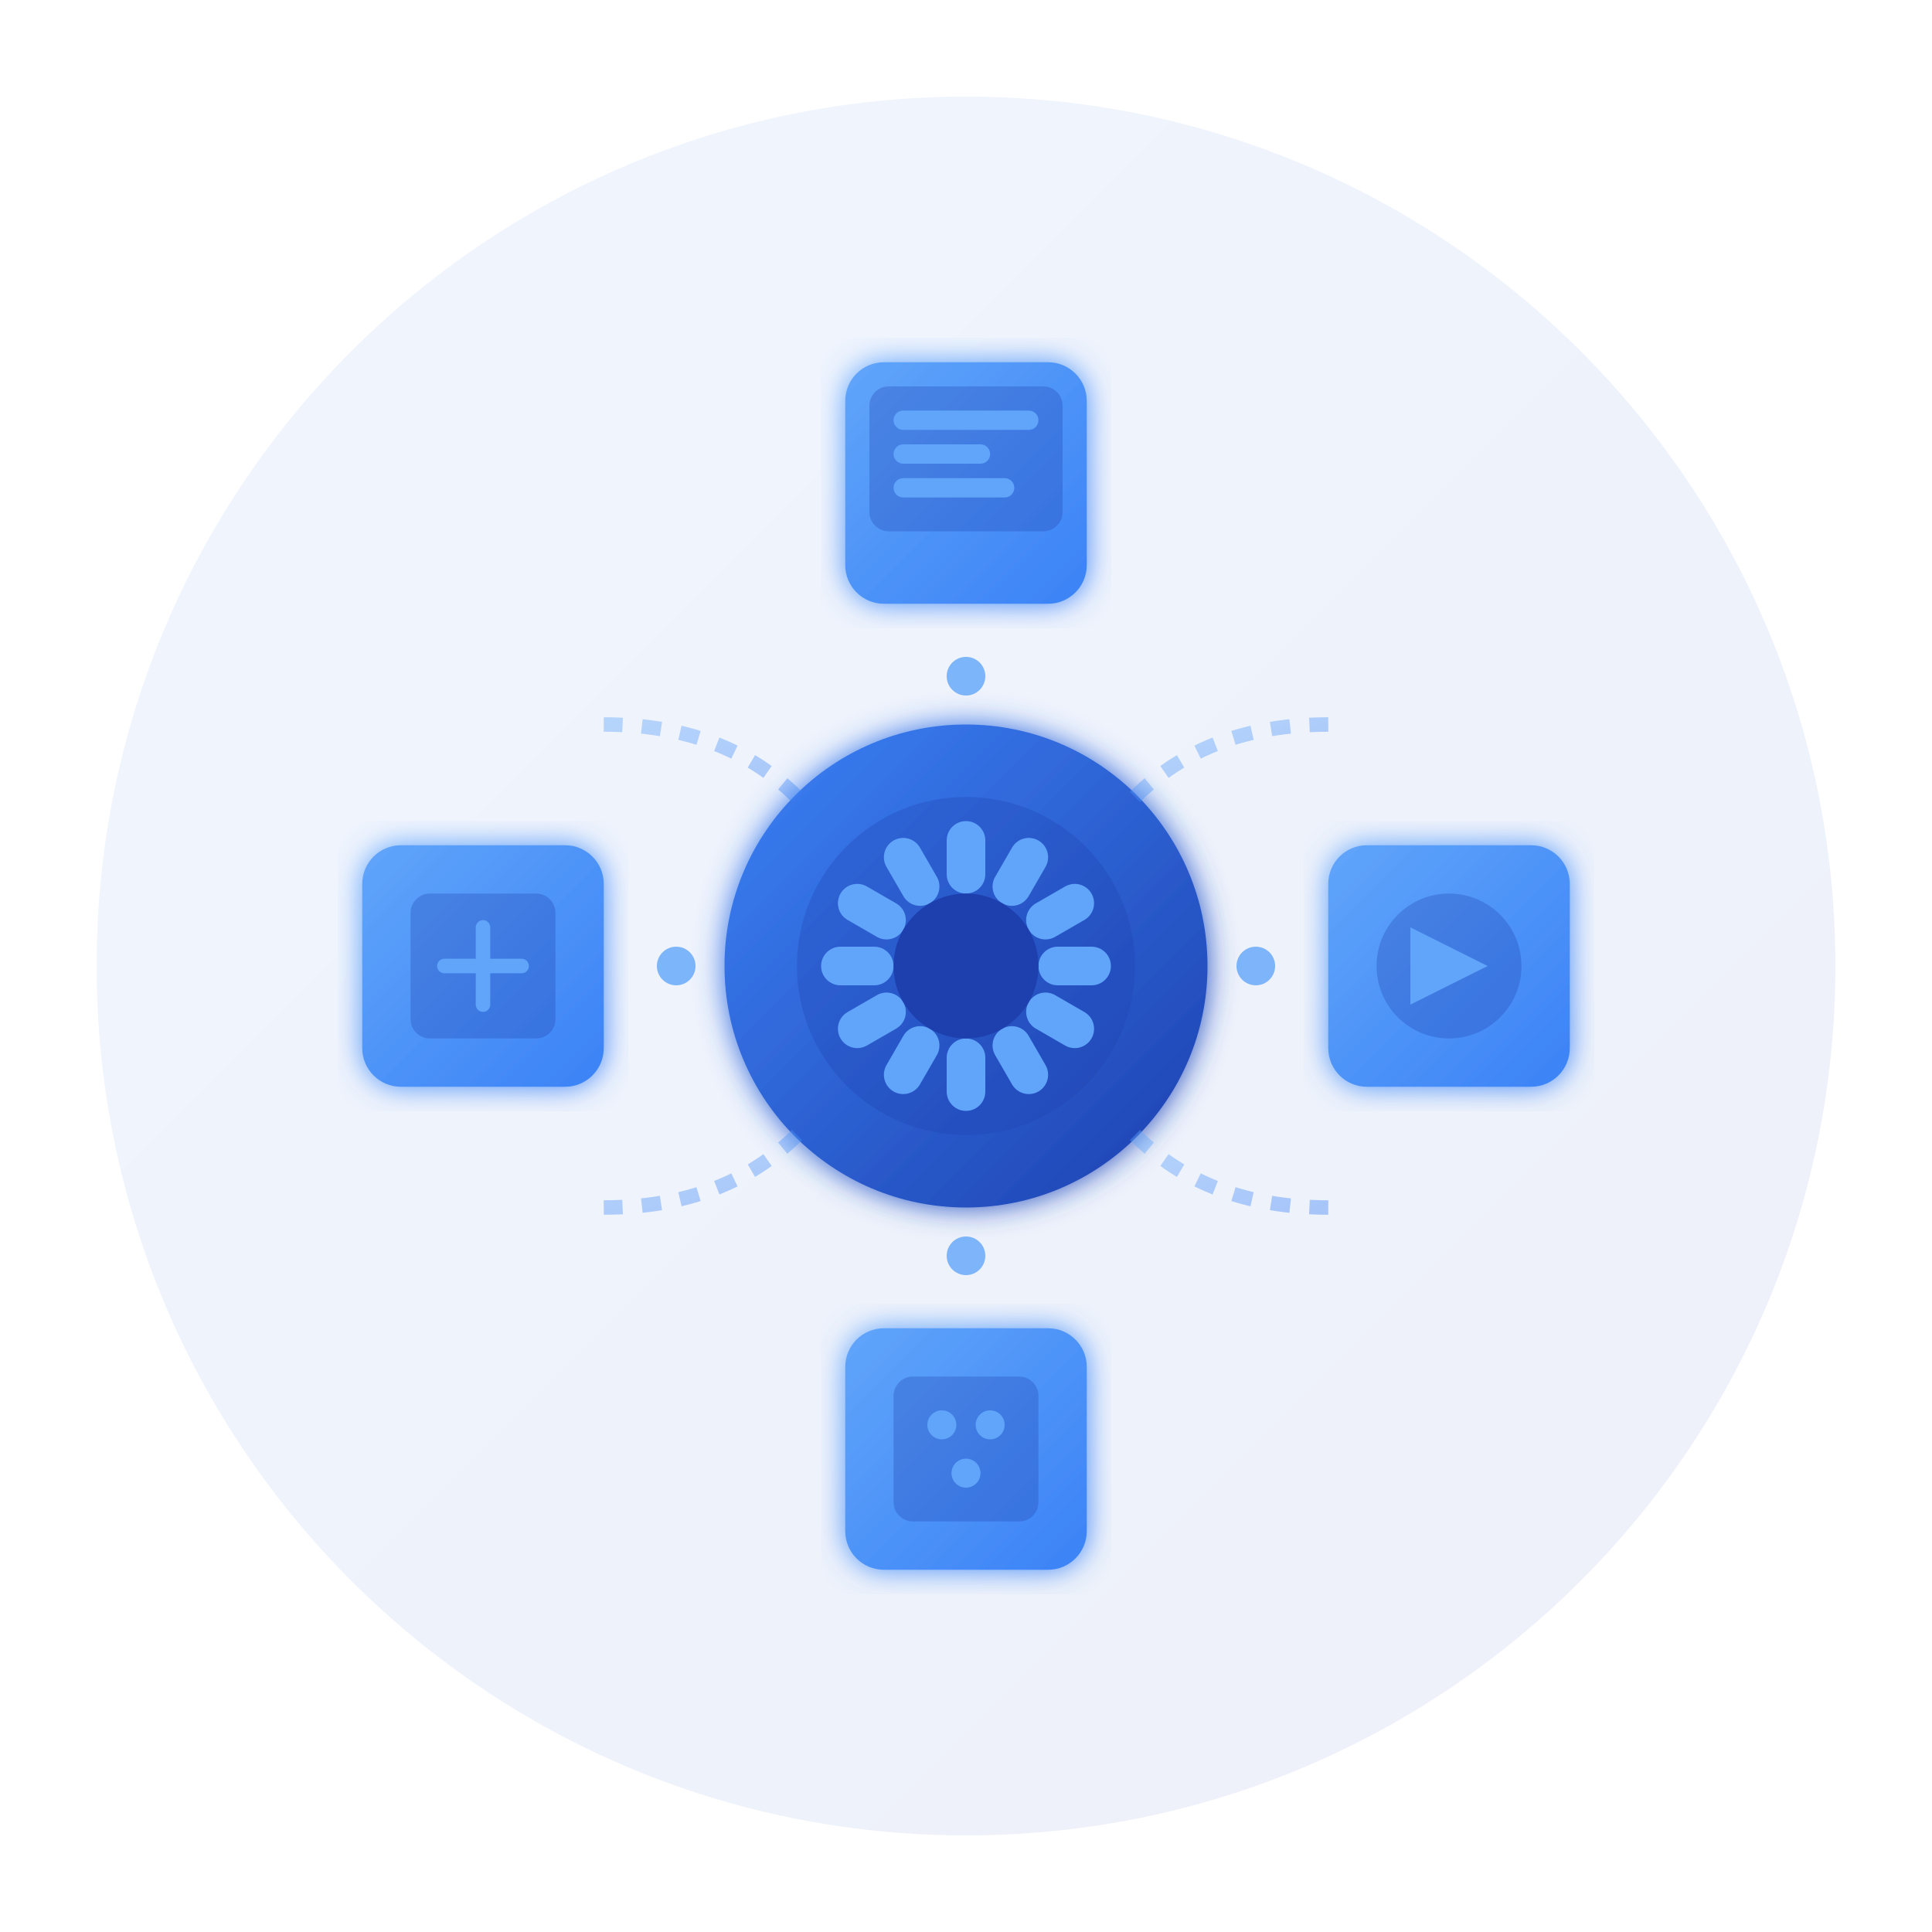
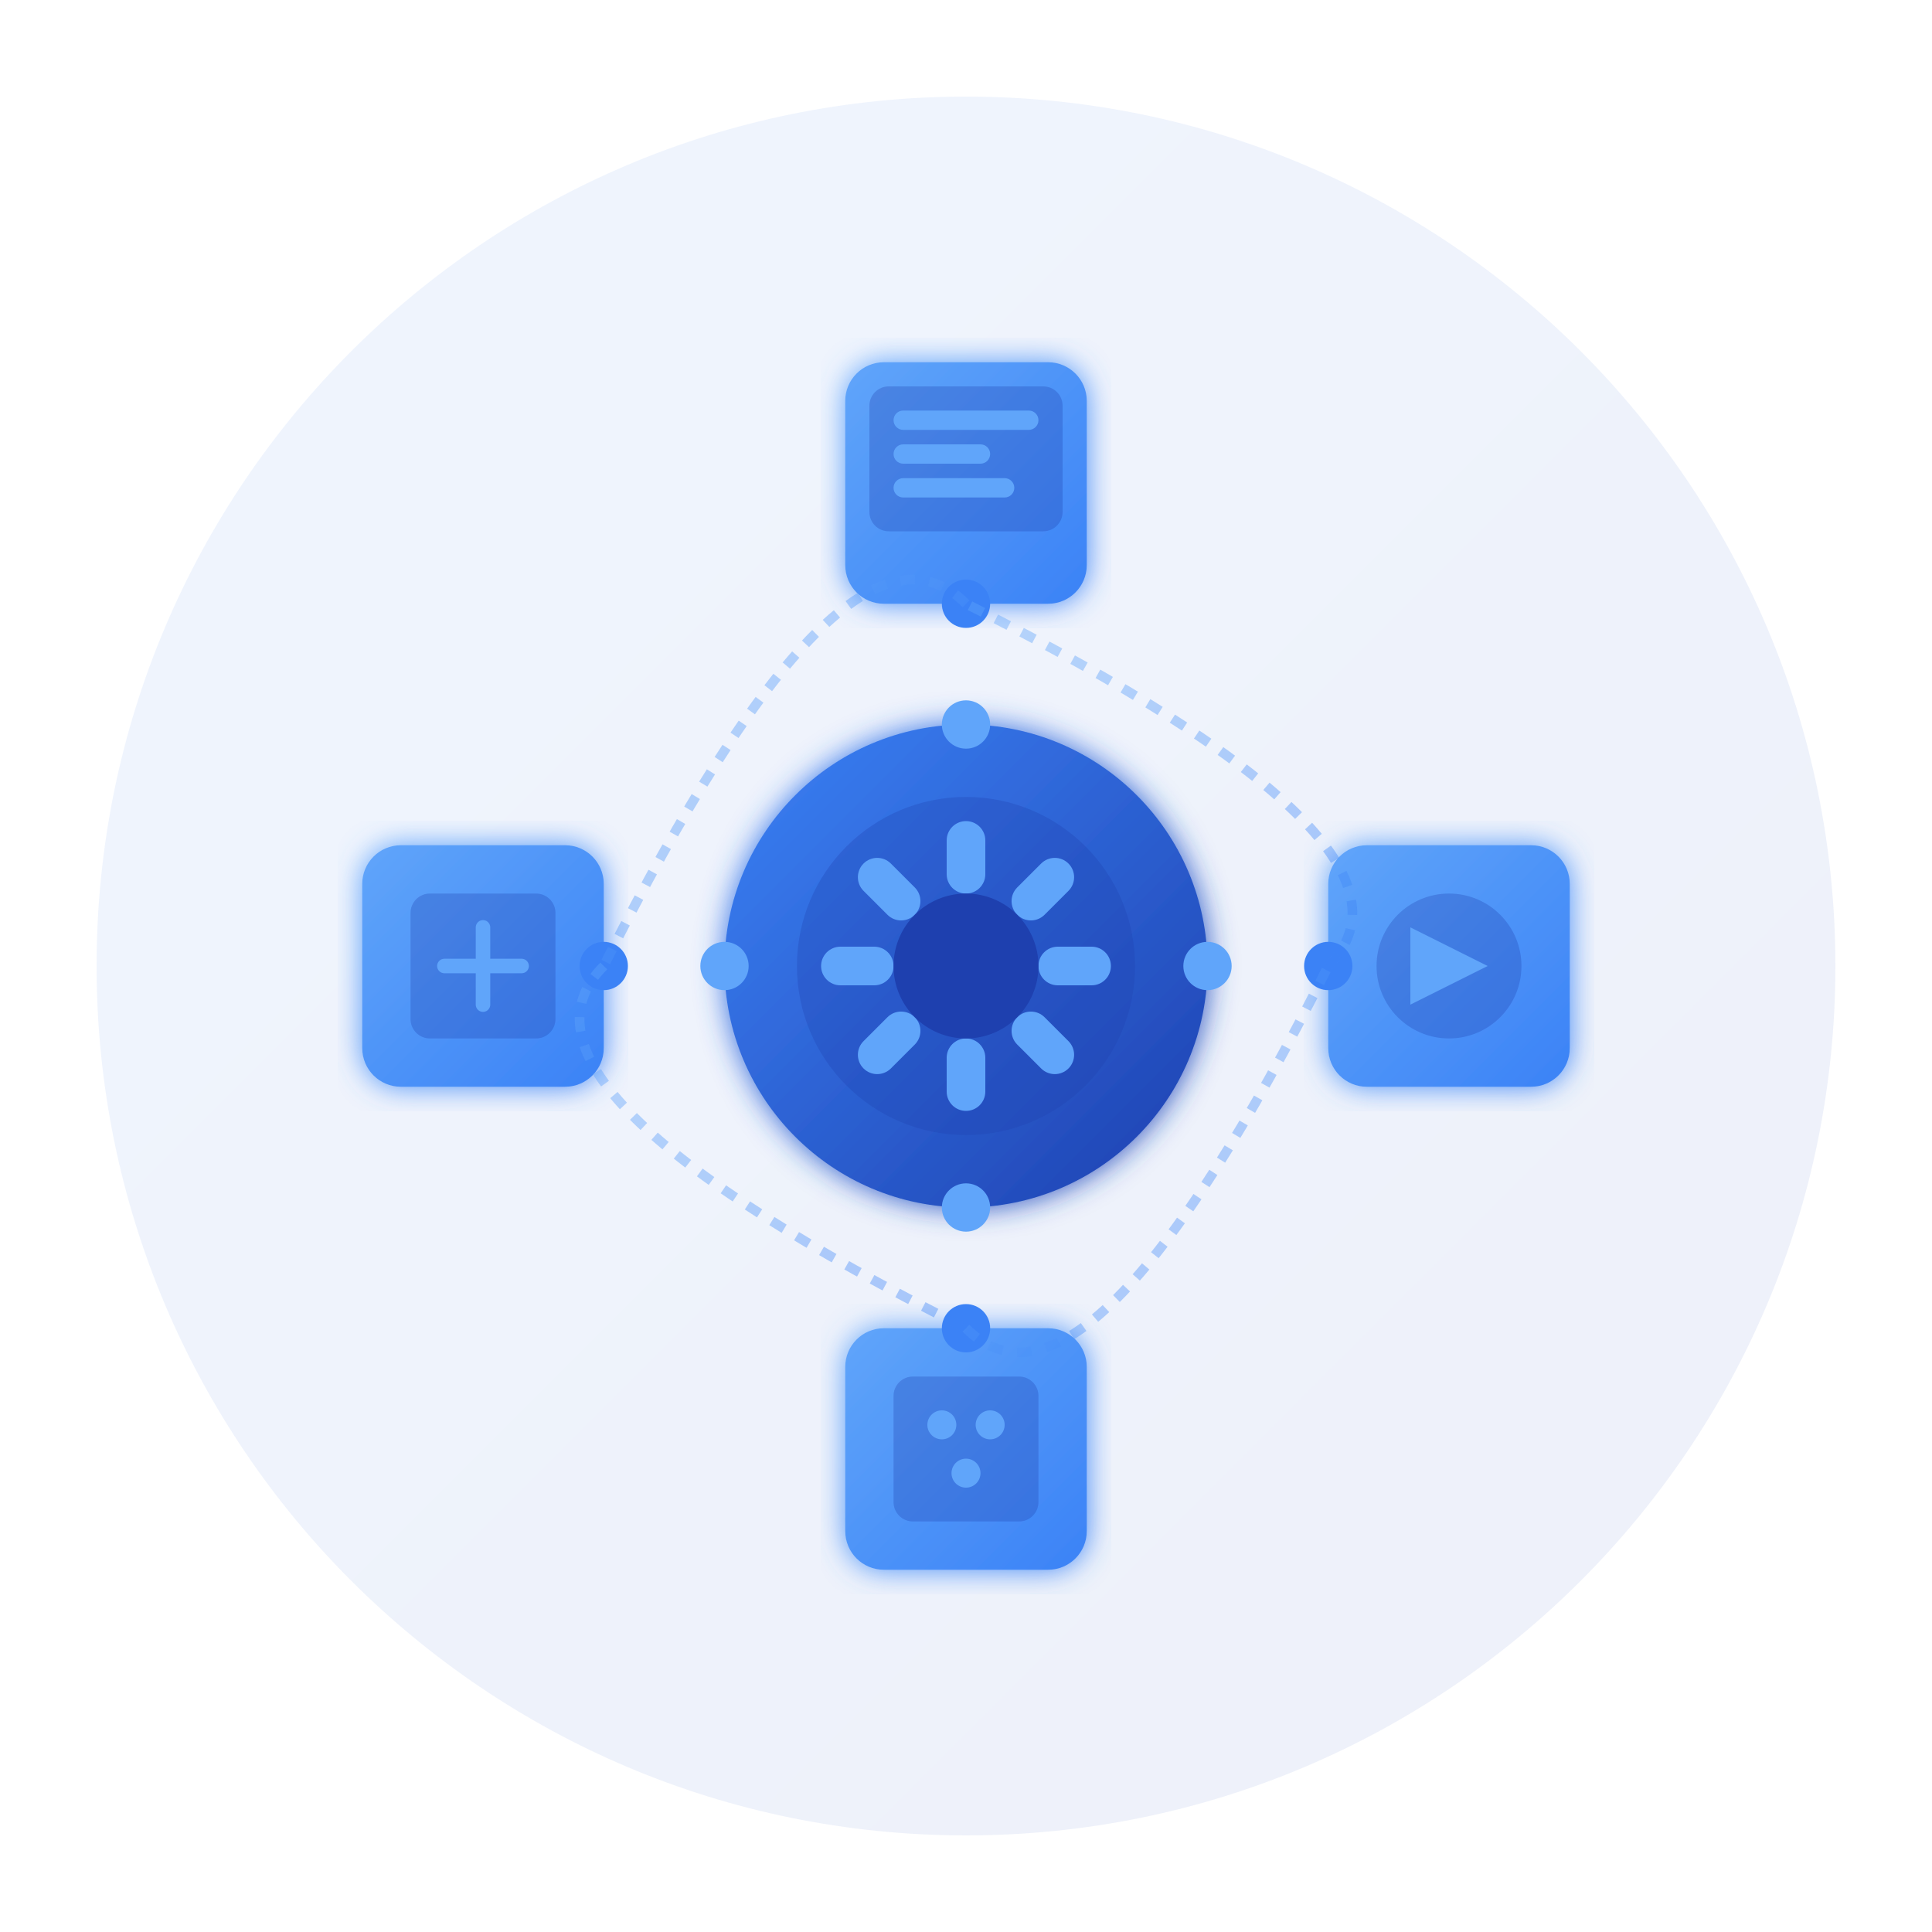
<svg xmlns="http://www.w3.org/2000/svg" width="400" height="400" viewBox="0 0 400 400" fill="none">
  <defs>
    <linearGradient id="grad1" x1="0%" y1="0%" x2="100%" y2="100%">
      <stop offset="0%" style="stop-color:#3B82F6;stop-opacity:1" />
      <stop offset="100%" style="stop-color:#1E40AF;stop-opacity:1" />
    </linearGradient>
    <linearGradient id="grad2" x1="0%" y1="0%" x2="100%" y2="100%">
      <stop offset="0%" style="stop-color:#60A5FA;stop-opacity:1" />
      <stop offset="100%" style="stop-color:#3B82F6;stop-opacity:1" />
    </linearGradient>
    <filter id="glow">
      <feGaussianBlur stdDeviation="3" result="coloredBlur" />
      <feMerge>
        <feMergeNode in="coloredBlur" />
        <feMergeNode in="SourceGraphic" />
      </feMerge>
    </filter>
  </defs>
  <circle cx="200" cy="200" r="180" fill="url(#grad1)" opacity="0.08" />
  <g transform="translate(200, 200)">
    <circle cx="0" cy="0" r="50" fill="url(#grad1)" filter="url(#glow)" />
    <circle cx="0" cy="0" r="35" fill="#1E40AF" opacity="0.3" />
    <g transform="rotate(0)">
      <rect x="-4" y="-30" width="8" height="15" rx="4" fill="#60A5FA" />
    </g>
-     <g transform="rotate(30)">
-       <rect x="-4" y="-30" width="8" height="15" rx="4" fill="#60A5FA" />
-     </g>
-     <g transform="rotate(60)">
+     <g transform="rotate(45)">
      <rect x="-4" y="-30" width="8" height="15" rx="4" fill="#60A5FA" />
    </g>
    <g transform="rotate(90)">
      <rect x="-4" y="-30" width="8" height="15" rx="4" fill="#60A5FA" />
    </g>
-     <g transform="rotate(120)">
-       <rect x="-4" y="-30" width="8" height="15" rx="4" fill="#60A5FA" />
-     </g>
-     <g transform="rotate(150)">
+     <g transform="rotate(135)">
      <rect x="-4" y="-30" width="8" height="15" rx="4" fill="#60A5FA" />
    </g>
    <g transform="rotate(180)">
      <rect x="-4" y="-30" width="8" height="15" rx="4" fill="#60A5FA" />
    </g>
-     <g transform="rotate(210)">
-       <rect x="-4" y="-30" width="8" height="15" rx="4" fill="#60A5FA" />
-     </g>
-     <g transform="rotate(240)">
+     <g transform="rotate(225)">
      <rect x="-4" y="-30" width="8" height="15" rx="4" fill="#60A5FA" />
    </g>
    <g transform="rotate(270)">
      <rect x="-4" y="-30" width="8" height="15" rx="4" fill="#60A5FA" />
    </g>
-     <g transform="rotate(300)">
-       <rect x="-4" y="-30" width="8" height="15" rx="4" fill="#60A5FA" />
-     </g>
-     <g transform="rotate(330)">
+     <g transform="rotate(315)">
      <rect x="-4" y="-30" width="8" height="15" rx="4" fill="#60A5FA" />
    </g>
    <circle cx="0" cy="0" r="15" fill="#1E40AF" />
  </g>
  <g transform="translate(200, 200)">
    <g transform="translate(0, -100)">
      <rect x="-25" y="-25" width="50" height="50" rx="8" fill="url(#grad2)" filter="url(#glow)" />
      <rect x="-20" y="-20" width="40" height="30" rx="4" fill="#1E40AF" opacity="0.3" />
      <rect x="-15" y="-15" width="30" height="4" rx="2" fill="#60A5FA" />
      <rect x="-15" y="-8" width="20" height="4" rx="2" fill="#60A5FA" />
      <rect x="-15" y="-1" width="25" height="4" rx="2" fill="#60A5FA" />
    </g>
    <g transform="translate(100, 0)">
      <rect x="-25" y="-25" width="50" height="50" rx="8" fill="url(#grad2)" filter="url(#glow)" />
      <circle cx="0" cy="0" r="15" fill="#1E40AF" opacity="0.3" />
      <path d="M -8 -8 L 8 0 L -8 8 Z" fill="#60A5FA" />
    </g>
    <g transform="translate(0, 100)">
      <rect x="-25" y="-25" width="50" height="50" rx="8" fill="url(#grad2)" filter="url(#glow)" />
      <rect x="-15" y="-15" width="30" height="30" rx="4" fill="#1E40AF" opacity="0.3" />
      <circle cx="-5" cy="-5" r="3" fill="#60A5FA" />
      <circle cx="5" cy="-5" r="3" fill="#60A5FA" />
      <circle cx="0" cy="5" r="3" fill="#60A5FA" />
    </g>
    <g transform="translate(-100, 0)">
      <rect x="-25" y="-25" width="50" height="50" rx="8" fill="url(#grad2)" filter="url(#glow)" />
      <rect x="-15" y="-15" width="30" height="30" rx="4" fill="#1E40AF" opacity="0.3" />
      <line x1="-8" y1="0" x2="8" y2="0" stroke="#60A5FA" stroke-width="3" stroke-linecap="round" />
      <line x1="0" y1="-8" x2="0" y2="8" stroke="#60A5FA" stroke-width="3" stroke-linecap="round" />
    </g>
  </g>
  <g transform="translate(200, 200)">
-     <path d="M 0 -50 L 0 -75" stroke="url(#grad2)" stroke-width="4" fill="none" opacity="0.6" />
-     <path d="M 50 0 L 75 0" stroke="url(#grad2)" stroke-width="4" fill="none" opacity="0.6" />
-     <path d="M 0 50 L 0 75" stroke="url(#grad2)" stroke-width="4" fill="none" opacity="0.6" />
-     <path d="M -50 0 L -75 0" stroke="url(#grad2)" stroke-width="4" fill="none" opacity="0.6" />
-     <path d="M 35 -35 Q 50 -50 75 -50" stroke="url(#grad2)" stroke-width="3" fill="none" opacity="0.4" stroke-dasharray="4,4" />
-     <path d="M -35 -35 Q -50 -50 -75 -50" stroke="url(#grad2)" stroke-width="3" fill="none" opacity="0.4" stroke-dasharray="4,4" />
-     <path d="M 35 35 Q 50 50 75 50" stroke="url(#grad2)" stroke-width="3" fill="none" opacity="0.4" stroke-dasharray="4,4" />
-     <path d="M -35 35 Q -50 50 -75 50" stroke="url(#grad2)" stroke-width="3" fill="none" opacity="0.4" stroke-dasharray="4,4" />
-   </g>
-   <g transform="translate(200, 200)">
-     <circle cx="0" cy="-60" r="4" fill="#60A5FA" opacity="0.8">
-       <animate attributeName="opacity" values="0.8;0.2;0.8" dur="2s" repeatCount="indefinite" />
+     <line x1="0" y1="-50" x2="0" y2="-75" stroke="url(#grad2)" stroke-width="4" fill="none" opacity="0.6" stroke-linecap="round" />
+     <line x1="50" y1="0" x2="75" y2="0" stroke="url(#grad2)" stroke-width="4" fill="none" opacity="0.6" stroke-linecap="round" />
+     <line x1="0" y1="50" x2="0" y2="75" stroke="url(#grad2)" stroke-width="4" fill="none" opacity="0.6" stroke-linecap="round" />
+     <line x1="-50" y1="0" x2="-75" y2="0" stroke="url(#grad2)" stroke-width="4" fill="none" opacity="0.6" stroke-linecap="round" />
+     <circle cx="0" cy="-50" r="5" fill="#60A5FA">
+       <animateMotion dur="1.5s" repeatCount="indefinite">
+         <mpath href="#path1" />
+       </animateMotion>
+       <animate attributeName="opacity" values="1;0.3;1" dur="1.5s" repeatCount="indefinite" />
    </circle>
-     <circle cx="60" cy="0" r="4" fill="#60A5FA" opacity="0.8">
-       <animate attributeName="opacity" values="0.8;0.2;0.8" dur="2s" begin="0.5s" repeatCount="indefinite" />
+     <path id="path1" d="M 0 -50 L 0 -75" fill="none" />
+     <circle cx="50" cy="0" r="5" fill="#60A5FA">
+       <animateMotion dur="1.5s" repeatCount="indefinite" begin="0.4s">
+         <mpath href="#path2" />
+       </animateMotion>
+       <animate attributeName="opacity" values="1;0.3;1" dur="1.5s" repeatCount="indefinite" begin="0.4s" />
    </circle>
-     <circle cx="0" cy="60" r="4" fill="#60A5FA" opacity="0.8">
-       <animate attributeName="opacity" values="0.8;0.2;0.8" dur="2s" begin="1s" repeatCount="indefinite" />
+     <path id="path2" d="M 50 0 L 75 0" fill="none" />
+     <circle cx="0" cy="50" r="5" fill="#60A5FA">
+       <animateMotion dur="1.5s" repeatCount="indefinite" begin="0.8s">
+         <mpath href="#path3" />
+       </animateMotion>
+       <animate attributeName="opacity" values="1;0.3;1" dur="1.5s" repeatCount="indefinite" begin="0.8s" />
    </circle>
-     <circle cx="-60" cy="0" r="4" fill="#60A5FA" opacity="0.8">
-       <animate attributeName="opacity" values="0.8;0.2;0.8" dur="2s" begin="1.5s" repeatCount="indefinite" />
+     <path id="path3" d="M 0 50 L 0 75" fill="none" />
+     <circle cx="-50" cy="0" r="5" fill="#60A5FA">
+       <animateMotion dur="1.5s" repeatCount="indefinite" begin="1.2s">
+         <mpath href="#path4" />
+       </animateMotion>
+       <animate attributeName="opacity" values="1;0.3;1" dur="1.5s" repeatCount="indefinite" begin="1.2s" />
+     </circle>
+     <path id="path4" d="M -50 0 L -75 0" fill="none" />
+     <circle cx="0" cy="-75" r="5" fill="#3B82F6">
+       <animateMotion dur="1.5s" repeatCount="indefinite" begin="0.75s">
+         <mpath href="#path1" pathDirection="reverse" />
+       </animateMotion>
+       <animate attributeName="opacity" values="0.3;1;0.3" dur="1.5s" repeatCount="indefinite" begin="0.75s" />
+     </circle>
+     <circle cx="75" cy="0" r="5" fill="#3B82F6">
+       <animateMotion dur="1.5s" repeatCount="indefinite" begin="1.15s">
+         <mpath href="#path2" pathDirection="reverse" />
+       </animateMotion>
+       <animate attributeName="opacity" values="0.3;1;0.3" dur="1.5s" repeatCount="indefinite" begin="1.15s" />
+     </circle>
+     <circle cx="0" cy="75" r="5" fill="#3B82F6">
+       <animateMotion dur="1.5s" repeatCount="indefinite" begin="1.55s">
+         <mpath href="#path3" pathDirection="reverse" />
+       </animateMotion>
+       <animate attributeName="opacity" values="0.3;1;0.3" dur="1.5s" repeatCount="indefinite" begin="1.55s" />
+     </circle>
+     <circle cx="-75" cy="0" r="5" fill="#3B82F6">
+       <animateMotion dur="1.5s" repeatCount="indefinite" begin="1.95s">
+         <mpath href="#path4" pathDirection="reverse" />
+       </animateMotion>
+       <animate attributeName="opacity" values="0.3;1;0.3" dur="1.5s" repeatCount="indefinite" begin="1.95s" />
    </circle>
  </g>
+   <g transform="translate(200, 200)" opacity="0.4">
+     <path d="M 75 0 Q 100 -25 0 -75" stroke="url(#grad2)" stroke-width="2" fill="none" stroke-dasharray="3,3" />
+     <path d="M 0 75 Q 25 100 75 0" stroke="url(#grad2)" stroke-width="2" fill="none" stroke-dasharray="3,3" />
+     <path d="M -75 0 Q -100 25 0 75" stroke="url(#grad2)" stroke-width="2" fill="none" stroke-dasharray="3,3" />
+     <path d="M 0 -75 Q -25 -100 -75 0" stroke="url(#grad2)" stroke-width="2" fill="none" stroke-dasharray="3,3" />
+   </g>
</svg>
